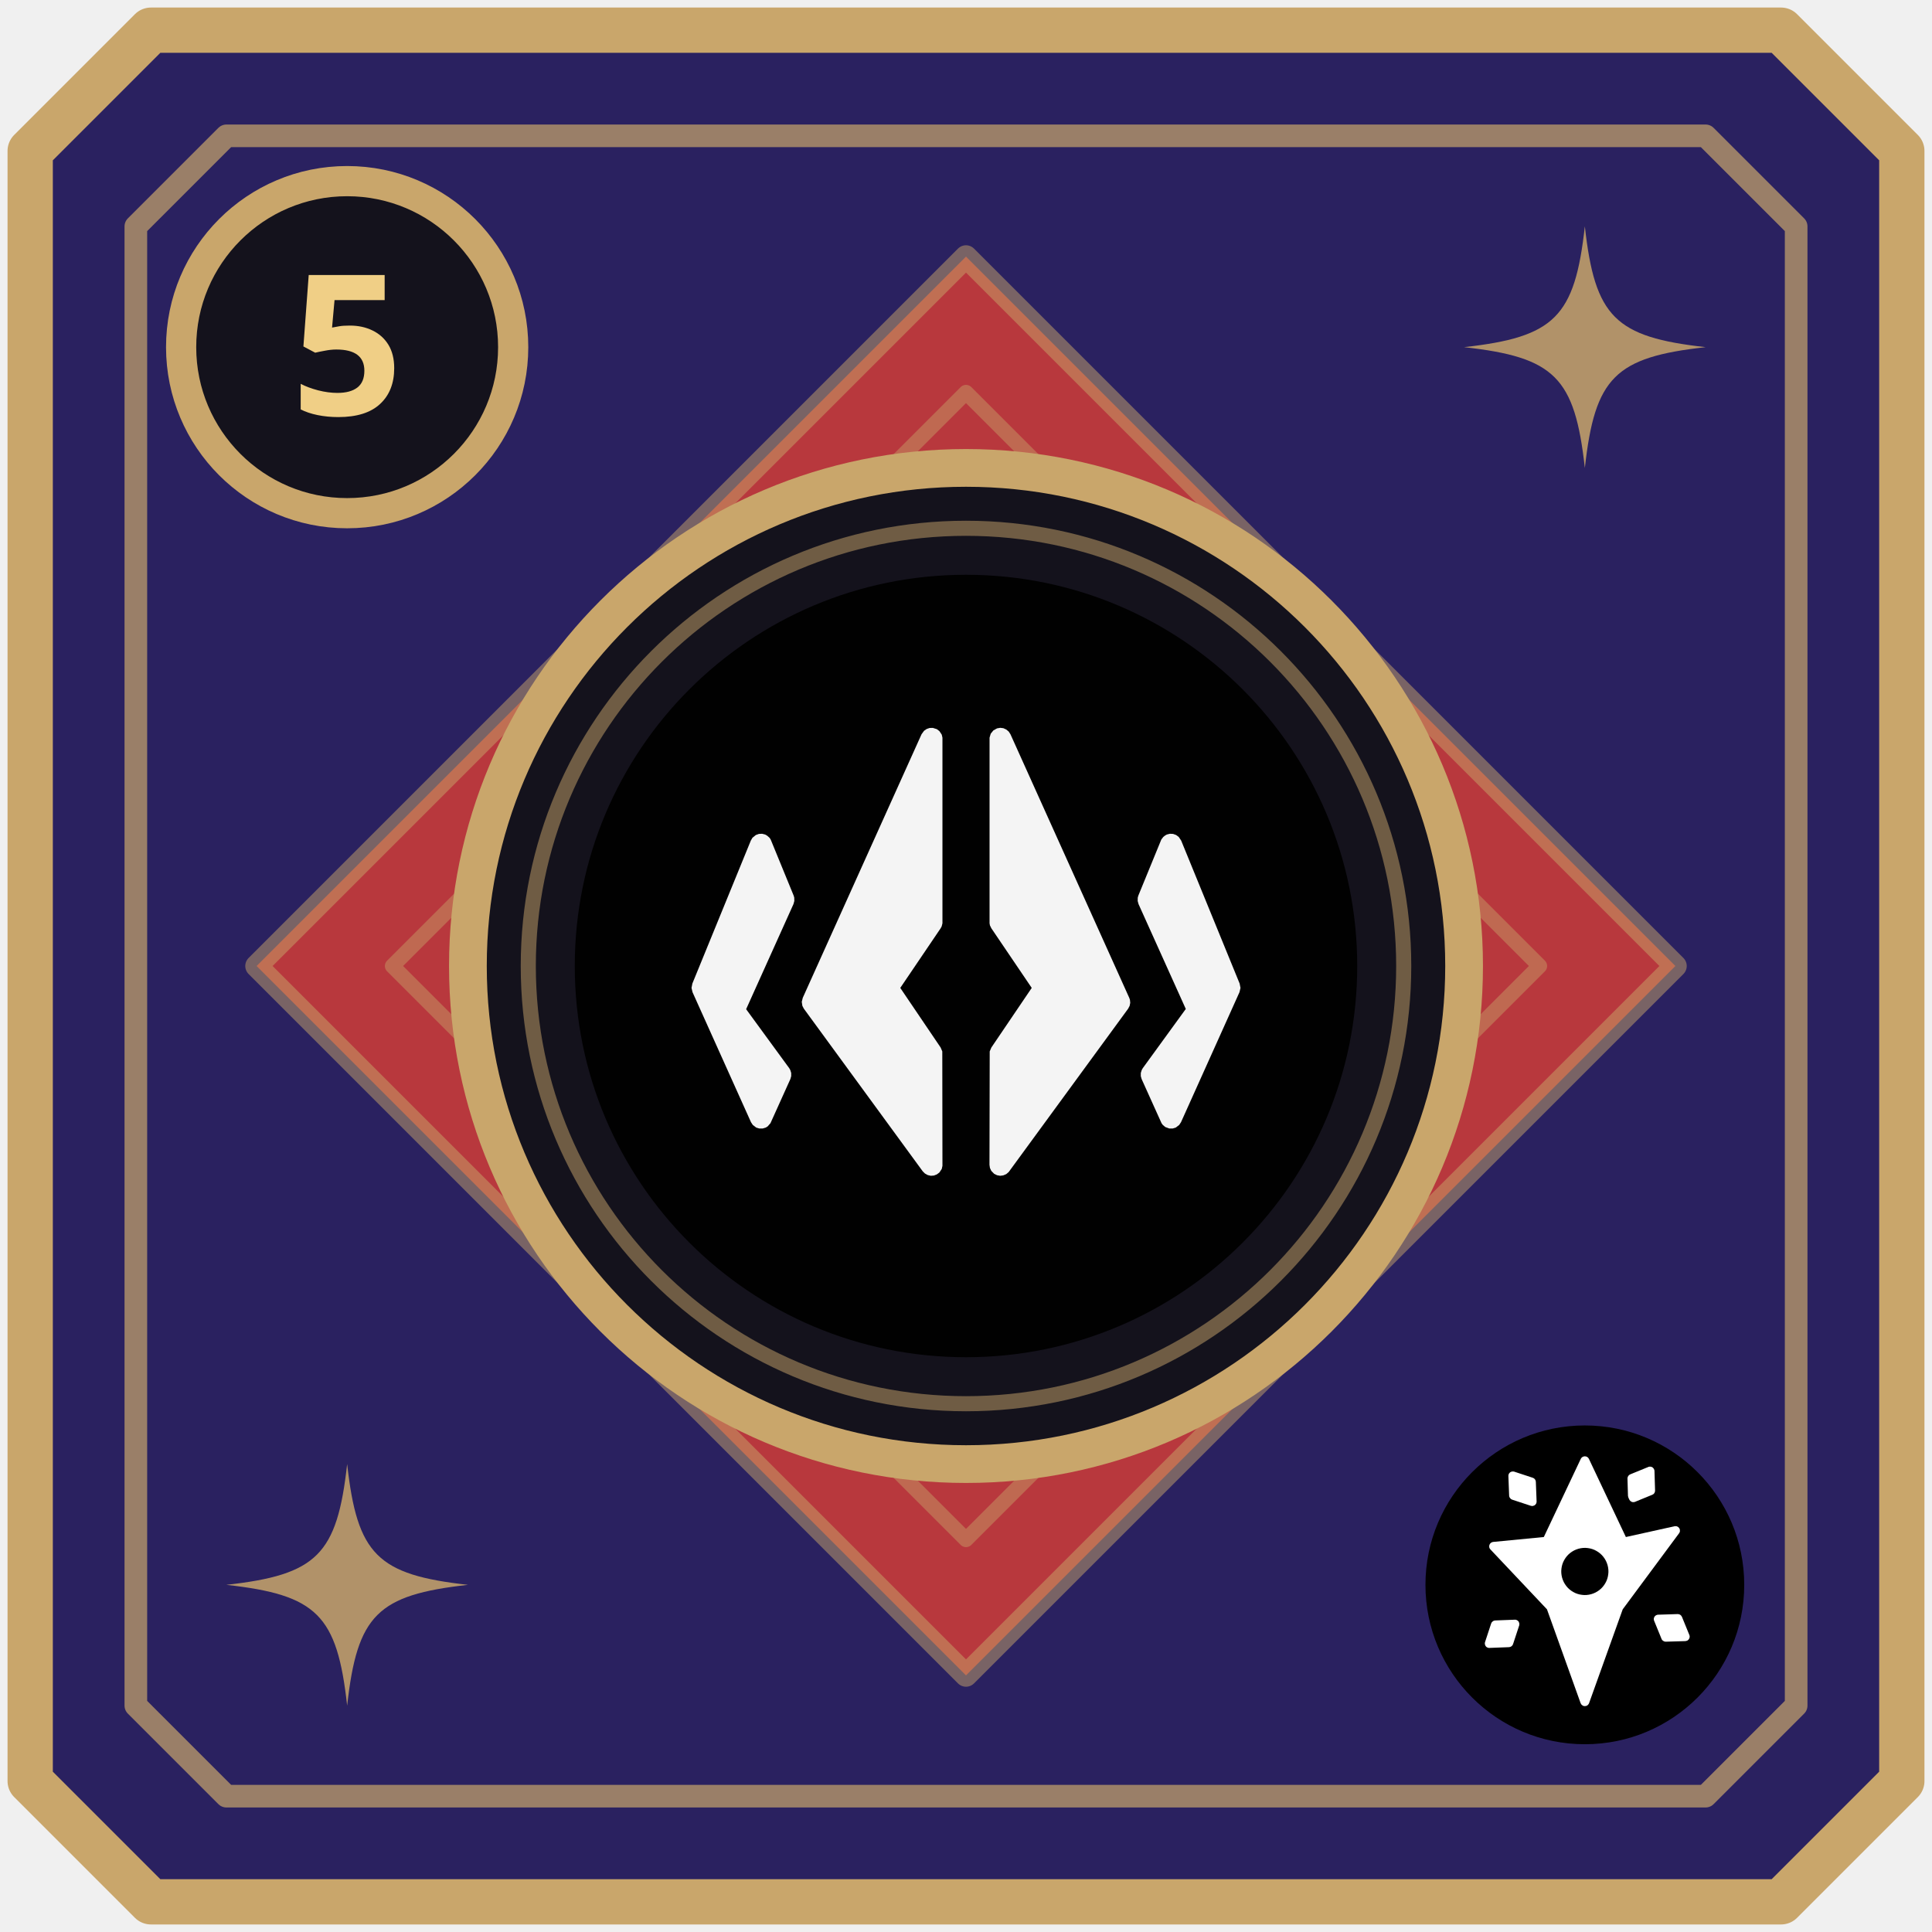
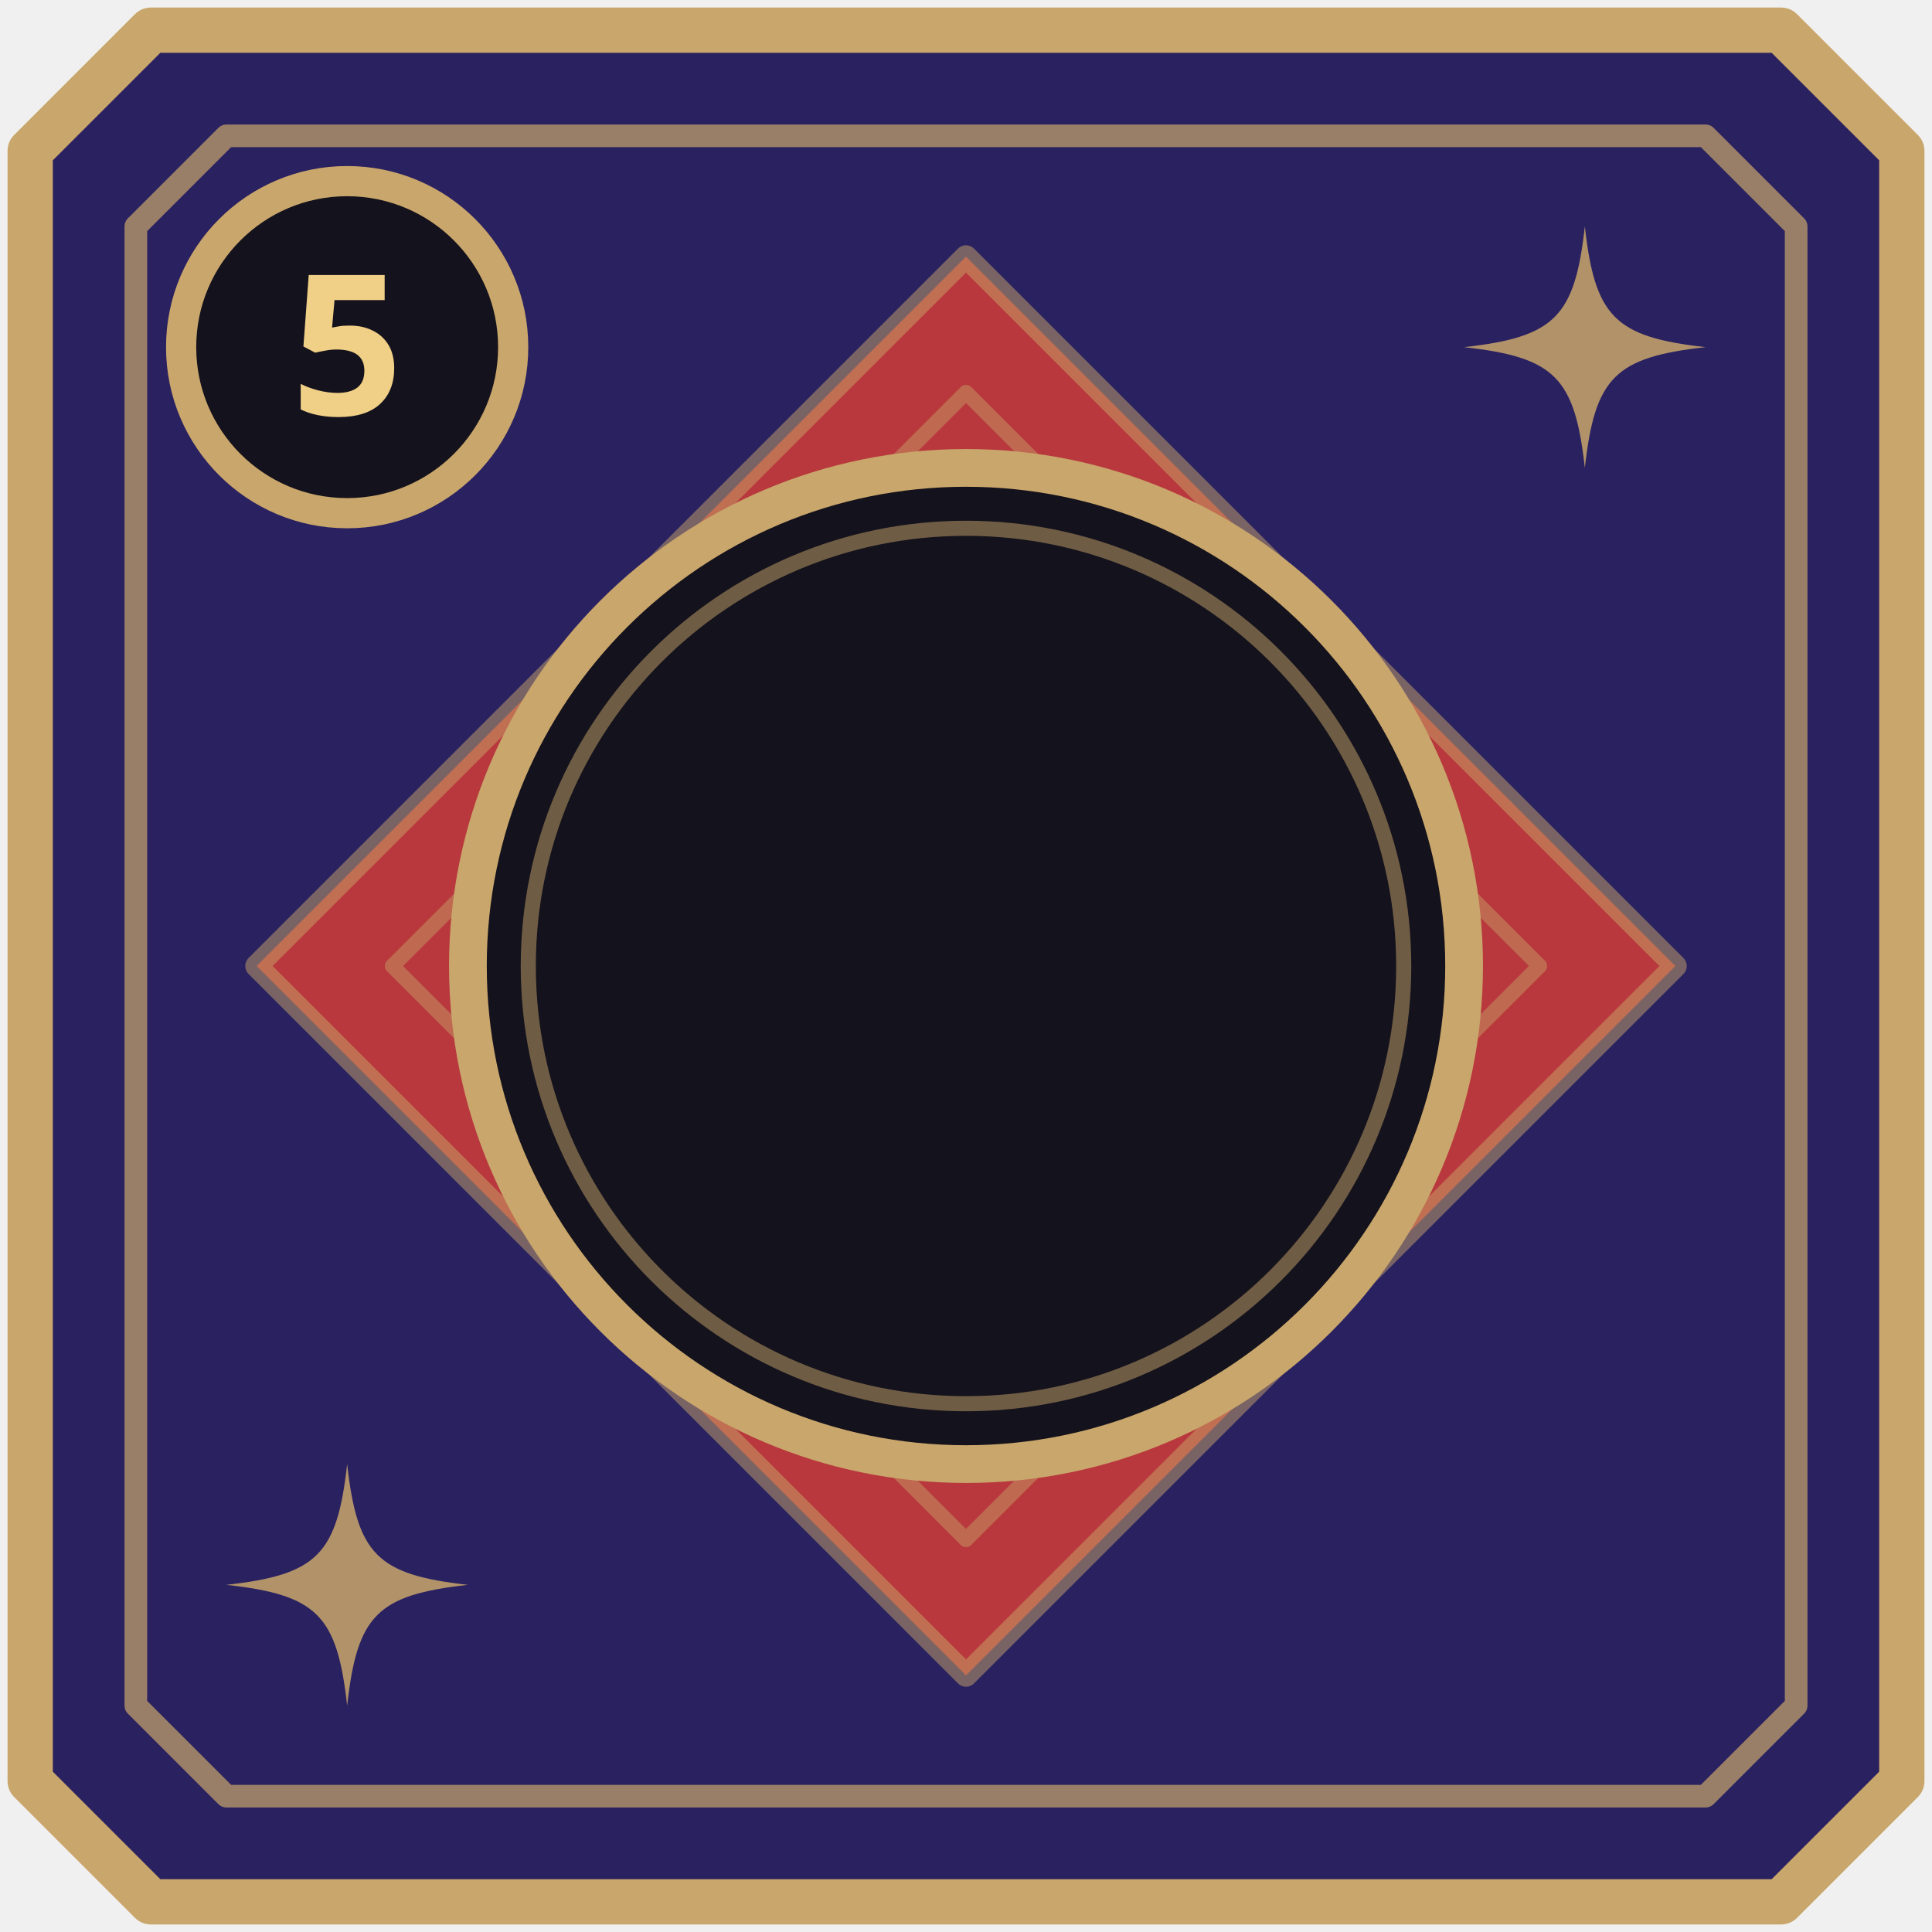
<svg xmlns="http://www.w3.org/2000/svg" viewBox="0 0 256 256">
  <polygon points="20,4 236,4 252,20 252,236 236,252 20,252 4,236 4,20" fill="#2A2160" />
  <polygon points="20,4 236,4 252,20 252,236 236,252 20,252 4,236 4,20" fill="none" stroke="#C9A66B" stroke-width="6" stroke-linejoin="round" />
  <polygon points="30,18 226,18 238,30 238,226 226,238 30,238 18,226 18,30" fill="none" stroke="#C9A66B" stroke-width="3" opacity=".7" stroke-linejoin="round" />
  <polygon points="128,34 222,128 128,222 34,128" fill="#B8383D" stroke="#C9A66B" stroke-width="3" stroke-opacity=".5" stroke-linejoin="round" />
  <polygon points="128,52 204,128 128,204 52,128" fill="#B8383D" stroke="#C9A66B" stroke-width="2" stroke-opacity=".45" stroke-linejoin="round" />
  <circle cx="128" cy="128" r="66" fill="#14121C" stroke="#C9A66B" stroke-width="5" />
  <circle cx="128" cy="128" r="58" fill="none" stroke="#C9A66B" stroke-width="2" opacity=".5" />
-   <g transform="translate(128,128) scale(.54)" opacity=".95">
-     <g transform="scale(.192) translate(-512,-512)">
-       <circle cx="512" cy="512" r="500" fill="#000" />
-       <g fill="#fff">
-         <path d="M544.3,773.8L542.6,770.1L542.0,766.1L542.3,621.2L544.4,616.2L596.0,540.0L544.4,463.8L542.6,460.1L542.1,457.4L542.1,220.2L543.6,215.1L547.0,210.9L551.7,208.3L555.8,207.6L559.8,208.1L563.5,209.8L566.6,212.4L568.8,215.8L720.6,552.6L721.5,555.1L721.9,559.1L721.1,563.0L719.2,566.6L566.5,775.4L563.4,778.0L559.6,779.6L555.6,780.1L551.7,779.4L548.0,777.6ZM480.9,461.4L479.6,463.8L428.0,540.0L479.6,616.2L481.7,621.2L481.9,767.4L481.0,771.4L478.0,775.9L474.8,778.3L471.0,779.8L467.0,780.1L463.1,779.2L459.5,777.2L456.7,774.4L304.8,566.6L302.9,563.0L302.1,557.8L303.4,552.6L455.2,215.8L458.4,211.4L461.7,209.1L465.5,207.8L469.6,207.7L474.7,209.3L478.0,211.8L481.0,216.3L481.9,220.2L481.9,457.4ZM292.6,428.9L291.5,432.9L231.0,567.2L286.1,642.6L287.4,644.9L288.6,648.7L288.6,652.8L287.5,656.6L262.1,712.9L258.5,717.0L256.1,718.5L252.1,719.7L247.9,719.7L243.9,718.5L239.5,715.1L237.2,711.6L162.5,545.5L161.2,540.0L162.3,534.4L237.0,351.7L239.1,348.1L243.4,344.6L247.3,343.2L251.4,343.0L255.4,344.0L257.8,345.4L260.9,348.1L262.4,350.4L291.7,421.9L292.5,424.6ZM736.6,644.9L737.9,642.6L792.9,566.9L732.5,432.9L731.4,428.9L731.5,424.6L732.3,421.9L761.6,350.4L764.1,347.1L766.2,345.4L768.6,344.0L772.6,343.0L776.7,343.2L780.6,344.6L783.9,347.1L787.0,351.7L861.7,534.4L862.8,540.0L861.5,545.5L786.8,711.6L784.5,715.1L780.1,718.5L776.1,719.7L771.9,719.7L766.7,717.8L763.5,715.1L761.9,712.9L736.5,656.6L735.4,652.8L735.4,648.7Z" />
-       </g>
-     </g>
-   </g>
  <circle cx="46" cy="46" r="22" fill="#14121C" stroke="#C9A66B" stroke-width="4" />
  <text x="46" y="55" text-anchor="middle" font-family="system-ui,sans-serif" font-weight="800" font-size="26" fill="#F0CF86">5</text>
  <path transform="translate(210,46) scale(.667)" fill="#C9A66B" opacity=".85" d="M0,-24 C2,-6 6,-2 24,0 C6,2 2,6 0,24 C-2,6 -6,2 -24,0 C-6,-2 -2,-6 0,-24Z" />
  <path transform="translate(46,210) scale(.667)" fill="#C9A66B" opacity=".85" d="M0,-24 C2,-6 6,-2 24,0 C6,2 2,6 0,24 C-2,6 -6,2 -24,0 C-6,-2 -2,-6 0,-24Z" />
-   <g transform="translate(210,210) scale(.22)">
-     <g transform="scale(.192) translate(-512,-512)">
-       <circle cx="512" cy="512" r="500" fill="#000" />
-       <g fill="#fff">
-         <path d="M730.1,224.1L727.3,227.3L723.6,229.4L668.2,252.1L664.0,252.6L661.2,252.3L658.5,251.4L654.9,249.1L652.2,245.9L648.7,238.6L647.3,233.0L645.7,177.4L646.7,173.3L648.8,169.6L651.9,166.8L654.4,165.4L712.4,141.7L715.1,141.2L719.1,141.4L722.9,142.7L725.2,144.2L728.7,148.3L730.4,153.4L732.3,216.1L731.8,220.2ZM355.5,181.0L357.5,184.7L358.3,188.8L360.7,251.5L359.9,255.5L358.8,257.9L356.2,261.0L354.1,262.7L349.0,264.5L346.3,264.7L342.4,264.0L284.1,244.8L280.3,242.9L276.5,238.7L274.9,234.8L274.5,232.0L272.1,169.4L272.9,165.4L274.0,163.0L276.6,159.9L278.8,158.2L283.8,156.4L289.1,156.5L348.7,176.1L352.5,178.0ZM218.2,379.5L223.2,377.5L383.3,362.0L499.3,116.7L501.6,113.3L503.7,111.5L507.3,109.6L511.3,108.8L515.4,109.2L519.2,110.7L522.4,113.3L524.7,116.7L640.7,362.0L794.7,327.9L800.1,328.3L805.0,330.7L808.5,334.7L810.0,338.5L810.3,343.9L809.1,347.8L807.7,350.1L630.8,588.8L525.2,883.3L524.0,885.7L521.4,888.9L519.2,890.5L515.4,892.1L509.9,892.4L506.0,891.2L501.6,887.9L498.8,883.3L393.2,588.8L215.7,400.8L213.3,397.5L212.0,393.6L212.2,388.2L214.3,383.3ZM584.2,486.2L585.4,479.0L586.0,471.8L585.8,464.5L584.9,457.3L583.3,450.2L581.0,443.3L578.1,436.7L574.5,430.4L570.3,424.4L565.6,418.9L560.3,413.9L554.6,409.5L548.4,405.6L542.0,402.3L535.2,399.7L528.2,397.8L521.0,396.6L513.8,396.0L506.5,396.2L499.3,397.1L492.2,398.7L485.3,401.0L478.7,403.9L472.4,407.5L466.4,411.7L460.9,416.4L455.9,421.7L451.5,427.4L447.6,433.6L444.3,440.0L441.7,446.8L439.8,453.8L438.6,461.0L438.0,468.2L438.2,475.5L439.1,482.7L440.7,489.8L443.0,496.7L445.9,503.3L449.5,509.6L453.7,515.6L458.4,521.1L463.7,526.1L469.4,530.5L475.6,534.4L482.0,537.7L488.8,540.3L495.8,542.2L503.0,543.4L510.2,544.0L517.5,543.8L524.7,542.9L531.8,541.3L538.7,539.0L545.3,536.1L551.6,532.5L557.6,528.3L563.1,523.6L568.1,518.3L572.5,512.6L576.4,506.4L579.7,500.0L582.3,493.2ZM807.4,604.2L811.2,605.9L814.4,608.8L816.6,612.4L840.3,670.4L840.9,674.4L840.6,677.1L839.8,679.7L837.8,683.2L834.9,686.0L832.5,687.3L827.3,688.5L765.9,690.3L761.8,689.8L756.8,687.2L753.9,684.1L752.6,681.6L728.9,623.6L728.3,619.6L728.5,616.9L729.3,614.3L731.3,610.8L735.4,607.3L740.5,605.7L803.2,603.7ZM284.9,701.7L281.9,704.7L278.2,706.7L274.0,707.5L211.4,709.9L208.7,709.5L205.0,708.0L202.8,706.4L200.2,703.2L198.4,698.2L198.3,694.2L198.9,691.6L218.1,633.3L220.0,629.5L224.1,625.7L228.1,624.1L230.8,623.7L293.5,621.3L296.2,621.7L299.9,623.2L303.0,625.8L304.7,627.9L306.5,633.0L306.4,638.3L286.8,697.9Z" />
-       </g>
-     </g>
-   </g>
</svg>
